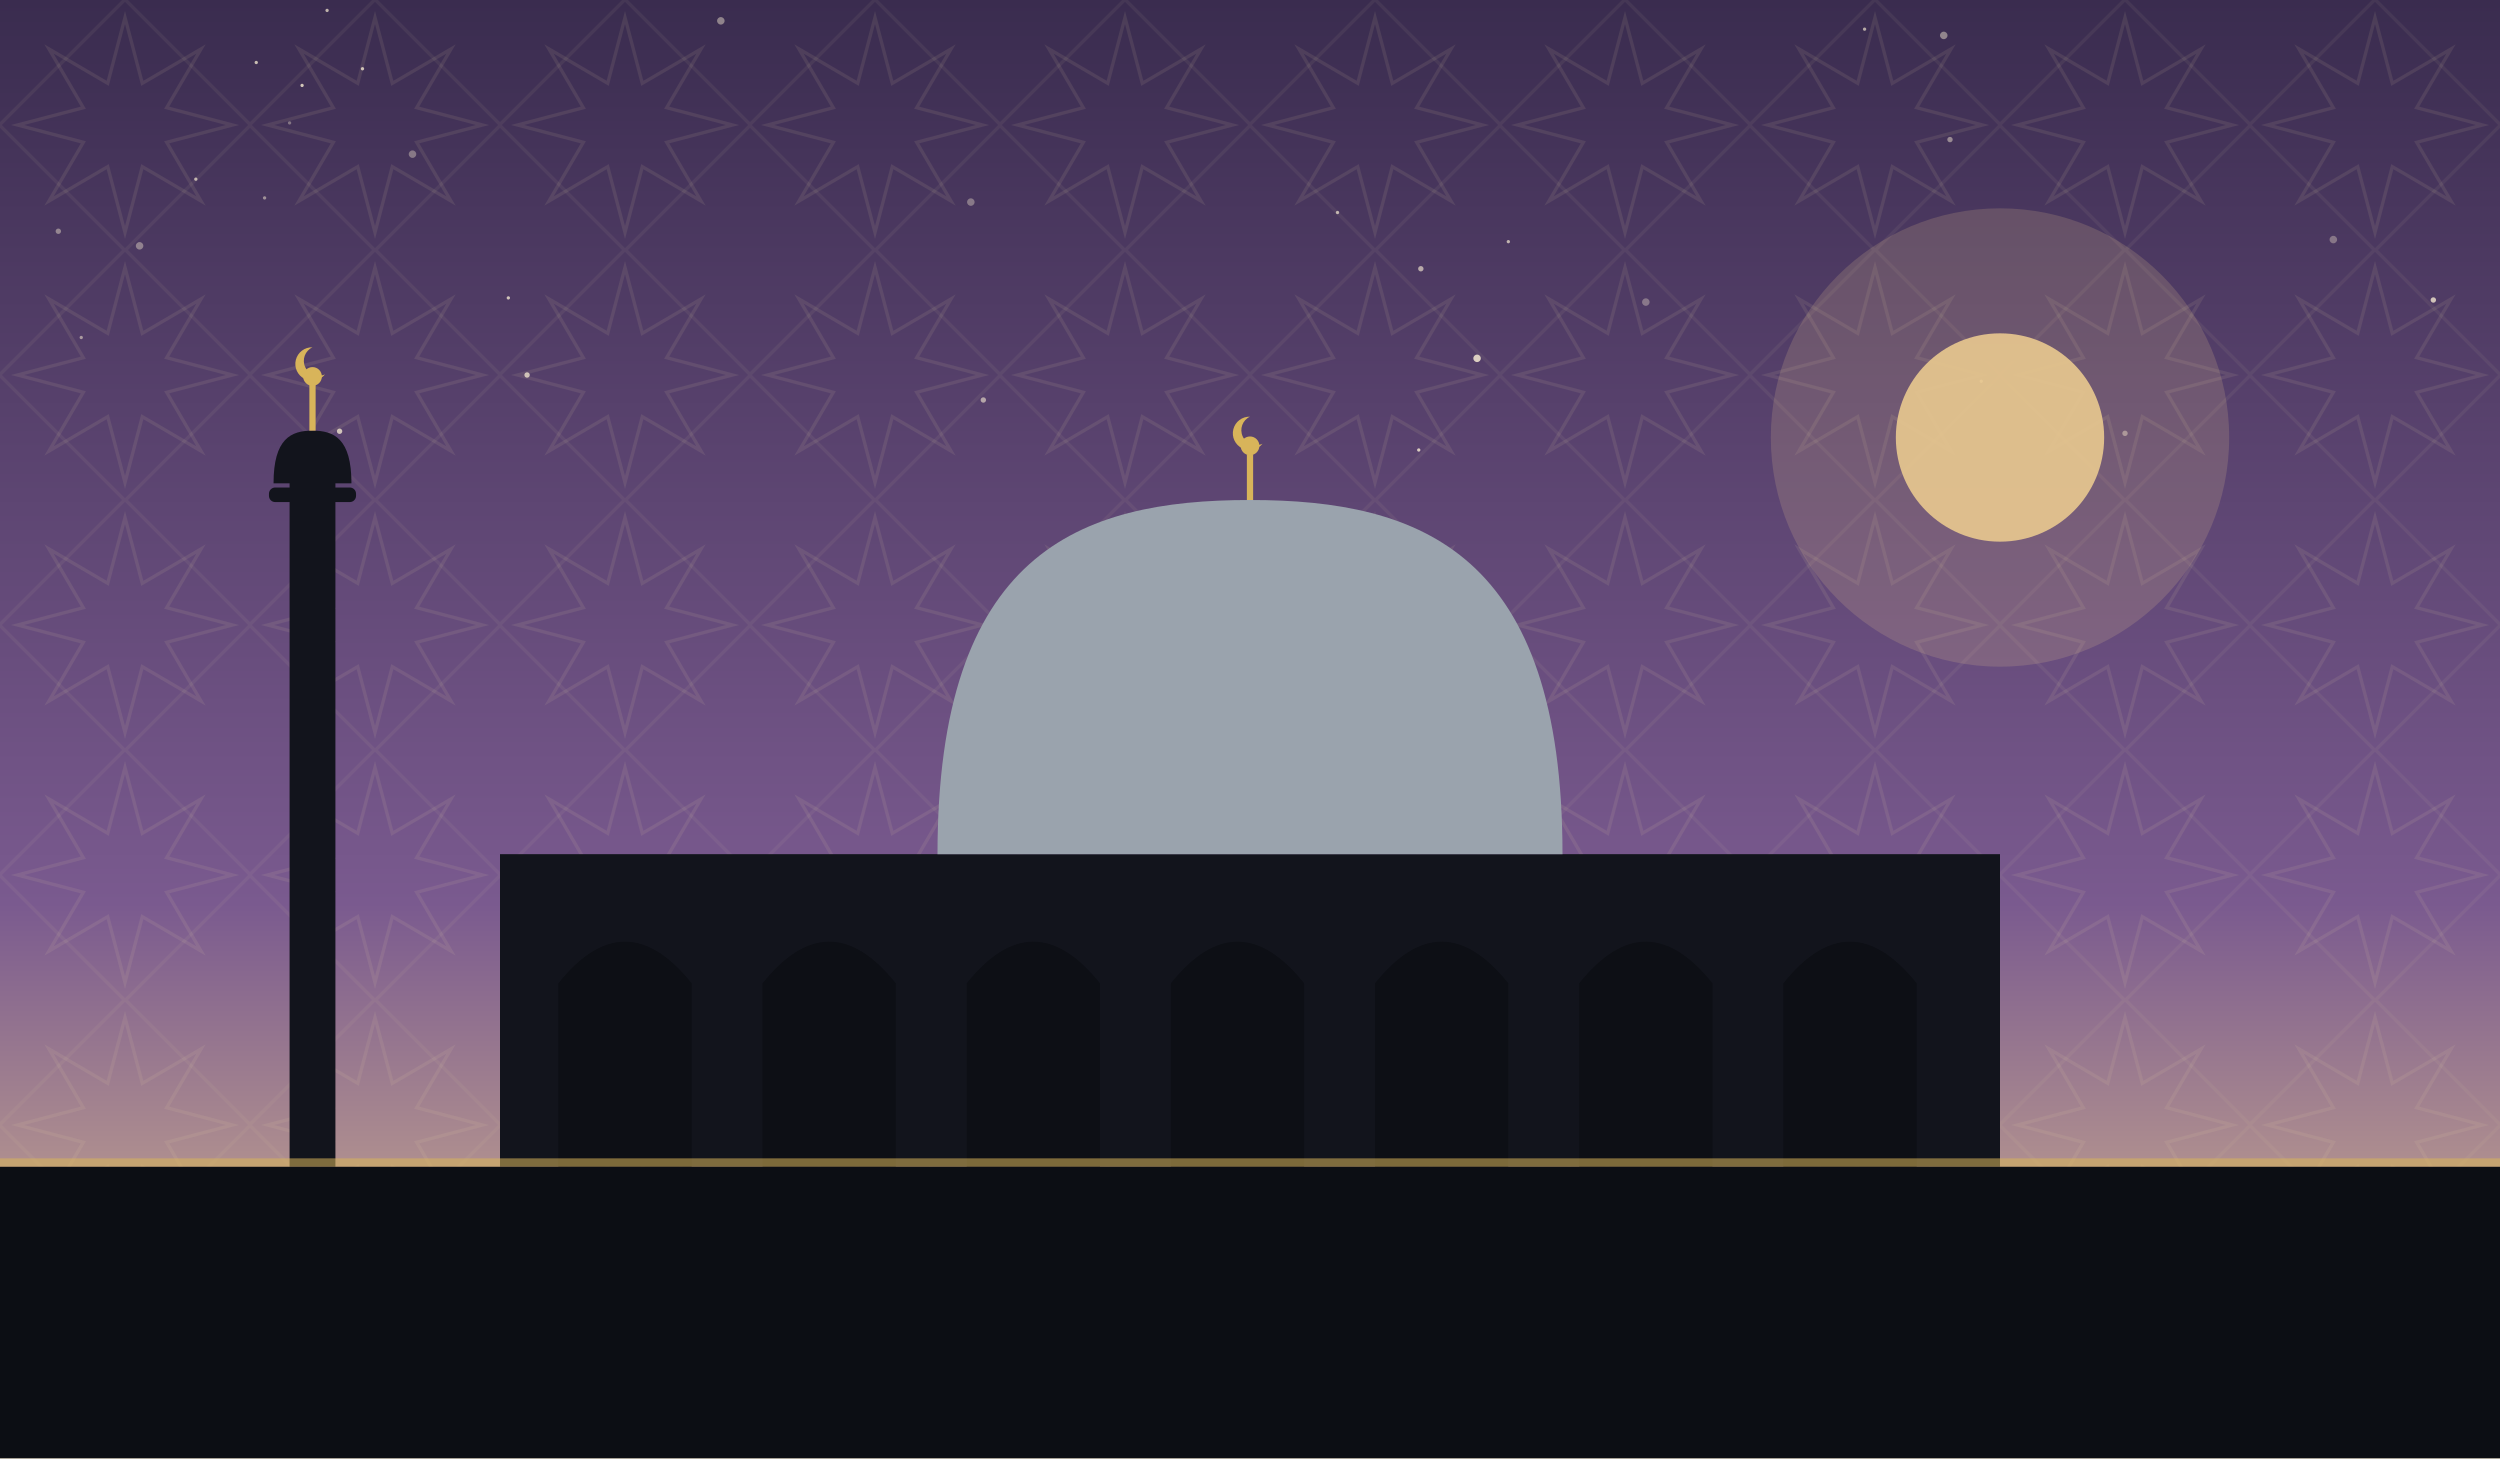
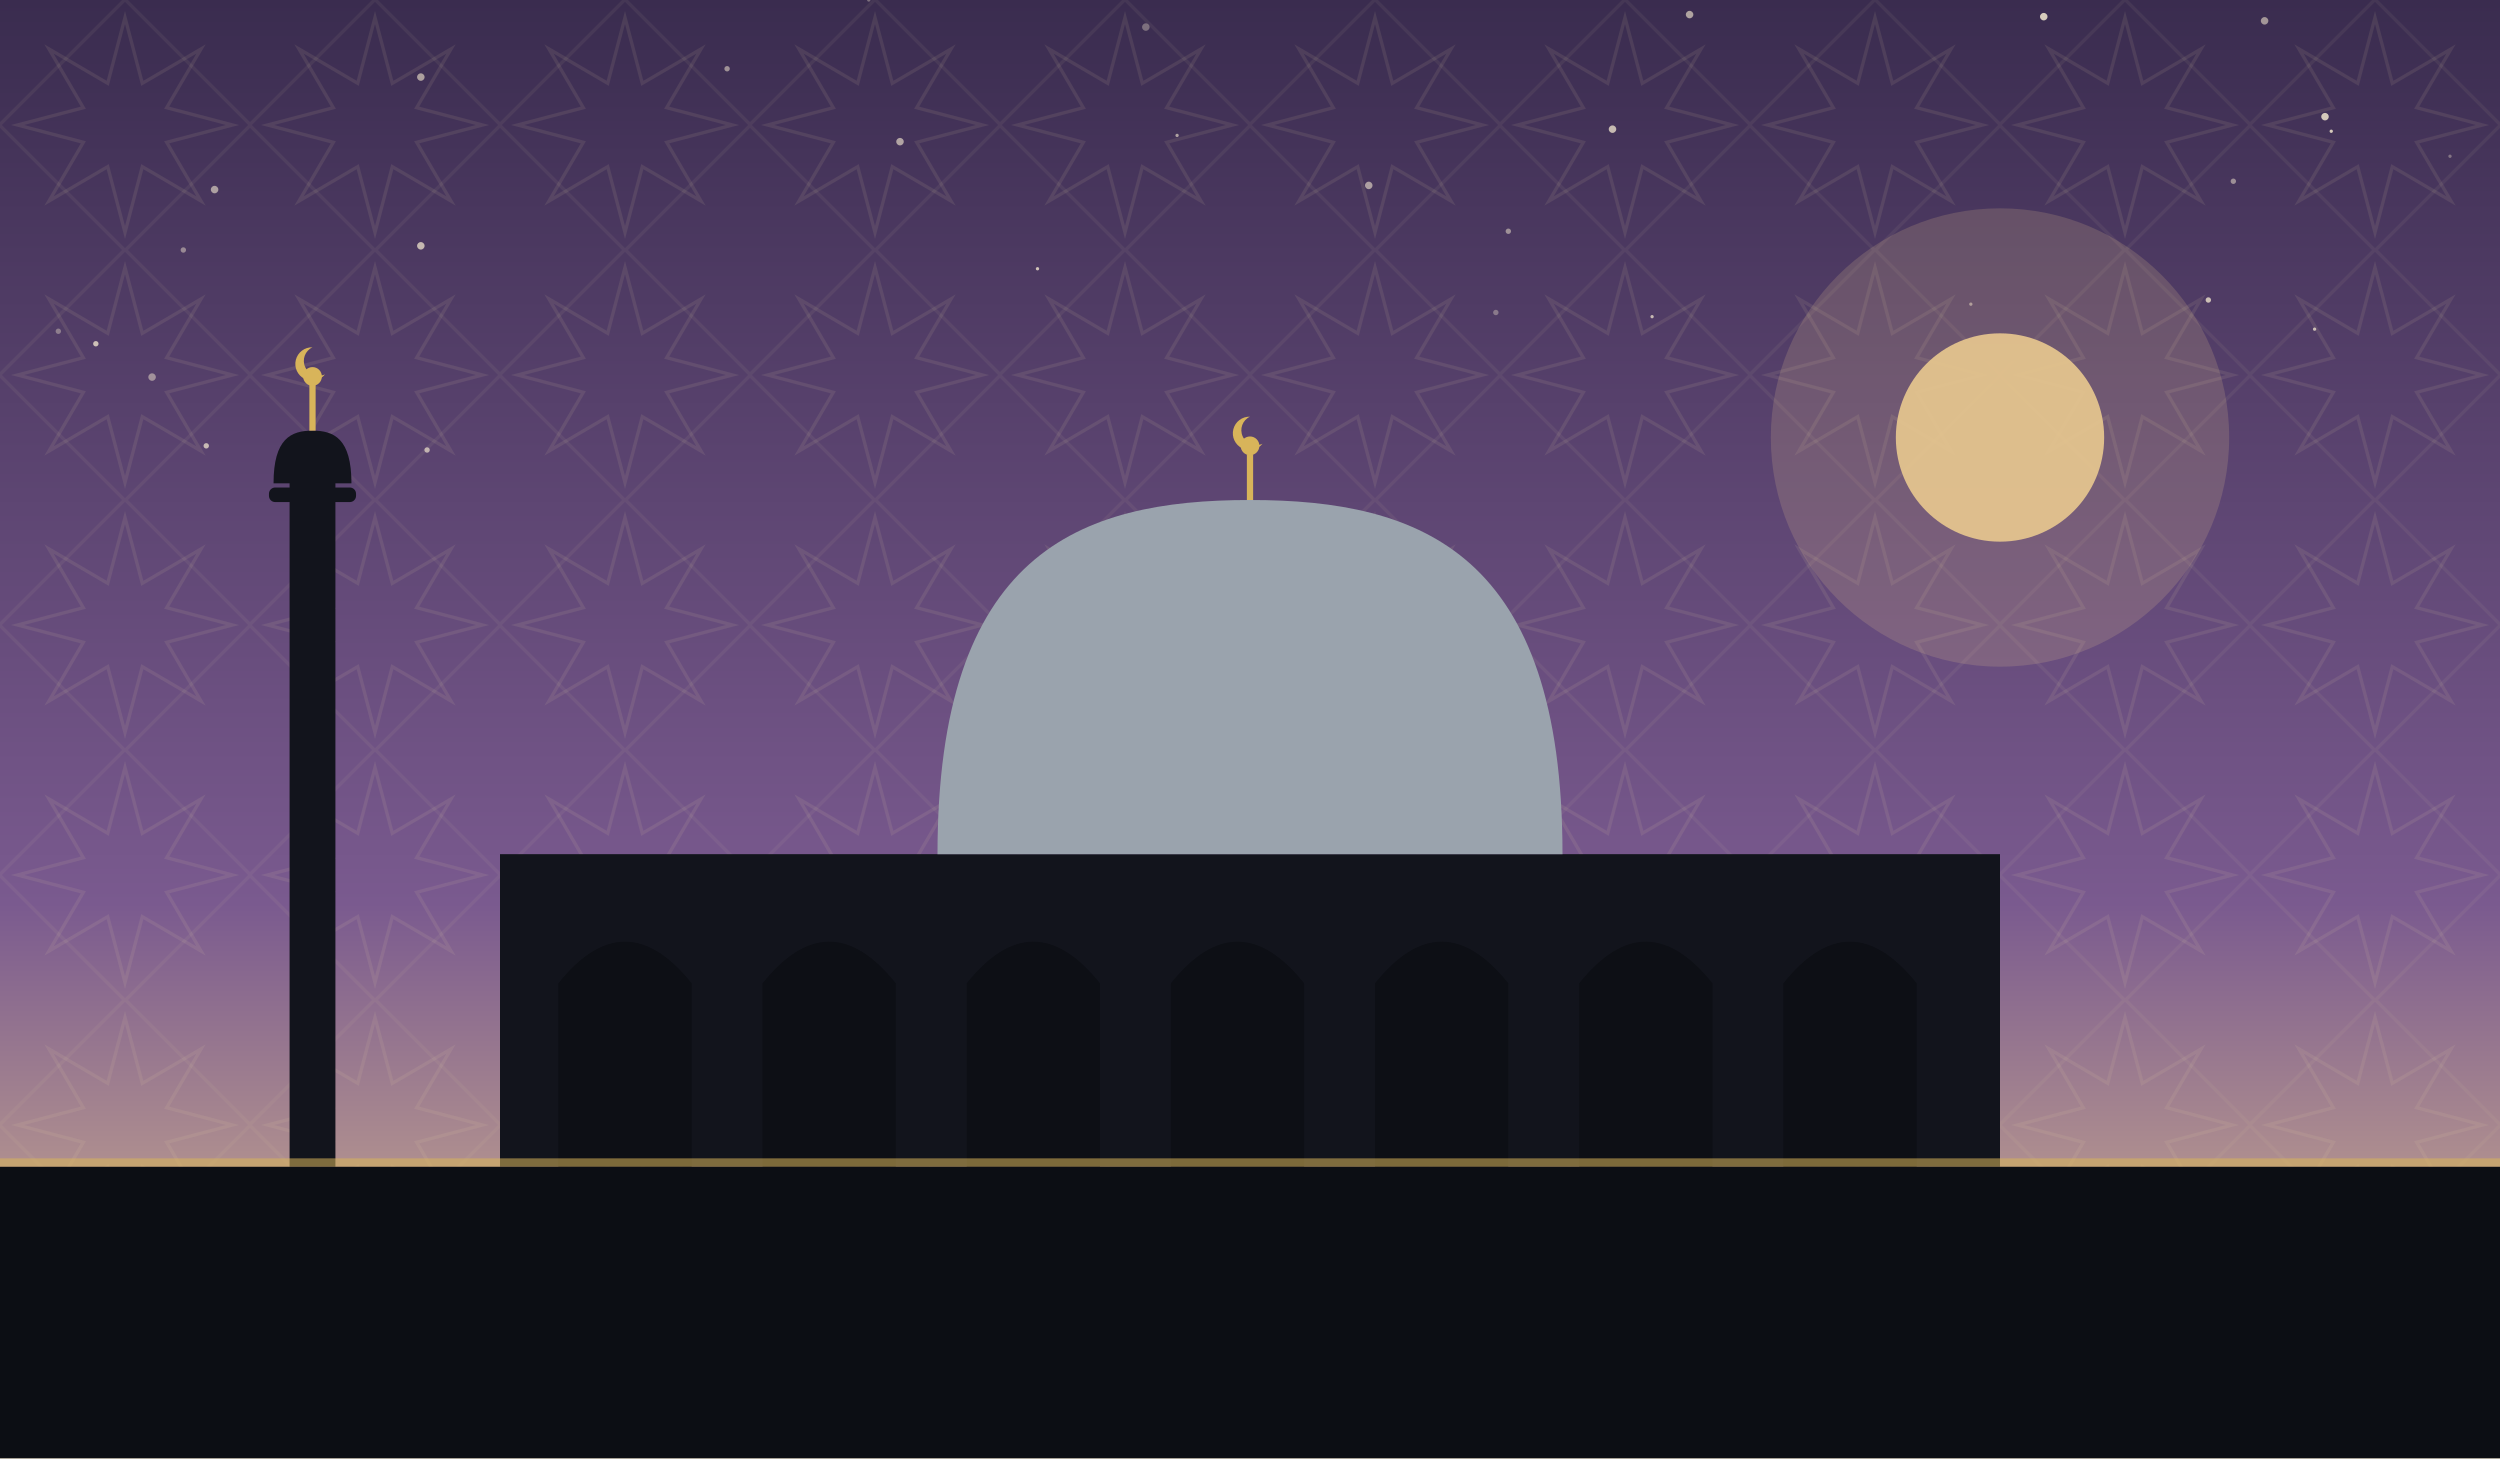
<svg xmlns="http://www.w3.org/2000/svg" viewBox="0 0 1200 700" role="img">
  <defs>
    <linearGradient id="sky" x1="0" y1="0" x2="0" y2="1">
      <stop offset="0" stop-color="#3a2c4f" />
      <stop offset="0.62" stop-color="#7a5a8f" />
      <stop offset="1" stop-color="#e9c98f" />
    </linearGradient>
    <pattern id="g1" width="120" height="120" patternUnits="userSpaceOnUse">
      <polygon points="111.6,60.0 80.0,68.3 96.5,96.5 68.3,80.0 60.0,111.6 51.7,80.0 23.5,96.5 40.0,68.3 8.4,60.0 40.0,51.7 23.5,23.5 51.7,40.0 60.0,8.4 68.3,40.0 96.5,23.5 80.0,51.7" fill="none" stroke="#e8d9a8" stroke-width="1.6" opacity="0.1" />
      <rect x="17.4" y="17.4" width="85.2" height="85.2" fill="none" stroke="#e8d9a8" stroke-width="1.6" opacity="0.07" transform="rotate(45 60.0 60.0)" />
    </pattern>
  </defs>
  <rect width="1200" height="700" fill="url(#sky)" />
  <rect width="1200" height="700" fill="url(#g1)" />
-   <circle cx="642" cy="102" r="0.8" fill="#f7ecd2" opacity="0.69" />
-   <circle cx="244" cy="143" r="0.8" fill="#f7ecd2" opacity="0.77" />
-   <circle cx="127" cy="95" r="0.8" fill="#f7ecd2" opacity="0.50" />
-   <circle cx="123" cy="30" r="0.8" fill="#f7ecd2" opacity="0.75" />
-   <circle cx="1168" cy="144" r="1.3" fill="#f7ecd2" opacity="0.77" />
-   <circle cx="790" cy="145" r="1.8" fill="#f7ecd2" opacity="0.35" />
-   <circle cx="933" cy="17" r="1.8" fill="#f7ecd2" opacity="0.46" />
-   <circle cx="709" cy="172" r="1.8" fill="#f7ecd2" opacity="0.83" />
-   <circle cx="94" cy="86" r="0.8" fill="#f7ecd2" opacity="0.69" />
-   <circle cx="936" cy="67" r="1.3" fill="#f7ecd2" opacity="0.47" />
-   <circle cx="139" cy="59" r="0.8" fill="#f7ecd2" opacity="0.36" />
-   <circle cx="895" cy="14" r="0.8" fill="#f7ecd2" opacity="0.65" />
-   <circle cx="1020" cy="208" r="1.3" fill="#f7ecd2" opacity="0.45" />
-   <circle cx="682" cy="129" r="1.3" fill="#f7ecd2" opacity="0.63" />
-   <circle cx="145" cy="41" r="0.8" fill="#f7ecd2" opacity="0.80" />
-   <circle cx="681" cy="216" r="0.8" fill="#f7ecd2" opacity="0.81" />
-   <circle cx="346" cy="10" r="1.8" fill="#f7ecd2" opacity="0.45" />
-   <circle cx="28" cy="111" r="1.3" fill="#f7ecd2" opacity="0.43" />
-   <circle cx="951" cy="183" r="0.8" fill="#f7ecd2" opacity="0.68" />
-   <circle cx="67" cy="118" r="1.8" fill="#f7ecd2" opacity="0.41" />
-   <circle cx="472" cy="192" r="1.3" fill="#f7ecd2" opacity="0.59" />
-   <circle cx="174" cy="33" r="0.8" fill="#f7ecd2" opacity="0.77" />
-   <circle cx="157" cy="5" r="0.8" fill="#f7ecd2" opacity="0.70" />
-   <circle cx="253" cy="180" r="1.3" fill="#f7ecd2" opacity="0.75" />
-   <circle cx="198" cy="74" r="1.8" fill="#f7ecd2" opacity="0.37" />
-   <circle cx="1120" cy="115" r="1.8" fill="#f7ecd2" opacity="0.35" />
-   <circle cx="163" cy="207" r="1.3" fill="#f7ecd2" opacity="0.76" />
-   <circle cx="39" cy="162" r="0.8" fill="#f7ecd2" opacity="0.53" />
-   <circle cx="724" cy="116" r="0.8" fill="#f7ecd2" opacity="0.69" />
-   <circle cx="466" cy="97" r="1.8" fill="#f7ecd2" opacity="0.37" />
+   <circle cx="1116" cy="56" r="1.8" fill="#f7ecd2" opacity="0.81" />
+   <circle cx="46" cy="165" r="1.3" fill="#f7ecd2" opacity="0.75" />
+   <circle cx="73" cy="181" r="1.8" fill="#f7ecd2" opacity="0.48" />
+   <circle cx="981" cy="8" r="1.8" fill="#f7ecd2" opacity="0.83" />
+   <circle cx="202" cy="118" r="1.8" fill="#f7ecd2" opacity="0.71" />
+   <circle cx="1072" cy="87" r="1.3" fill="#f7ecd2" opacity="0.49" />
+   <circle cx="1119" cy="63" r="0.8" fill="#f7ecd2" opacity="0.82" />
+   <circle cx="1087" cy="10" r="1.8" fill="#f7ecd2" opacity="0.55" />
+   <circle cx="88" cy="120" r="1.3" fill="#f7ecd2" opacity="0.45" />
+   <circle cx="498" cy="129" r="0.8" fill="#f7ecd2" opacity="0.77" />
+   <circle cx="565" cy="65" r="0.8" fill="#f7ecd2" opacity="0.60" />
+   <circle cx="793" cy="152" r="0.8" fill="#f7ecd2" opacity="0.71" />
+   <circle cx="774" cy="62" r="1.8" fill="#f7ecd2" opacity="0.73" />
+   <circle cx="724" cy="111" r="1.3" fill="#f7ecd2" opacity="0.49" />
+   <circle cx="811" cy="7" r="1.8" fill="#f7ecd2" opacity="0.62" />
+   <circle cx="99" cy="214" r="1.3" fill="#f7ecd2" opacity="0.71" />
+   <circle cx="1060" cy="144" r="1.3" fill="#f7ecd2" opacity="0.75" />
+   <circle cx="550" cy="13" r="1.8" fill="#f7ecd2" opacity="0.35" />
+   <circle cx="657" cy="89" r="1.8" fill="#f7ecd2" opacity="0.58" />
+   <circle cx="205" cy="216" r="1.3" fill="#f7ecd2" opacity="0.65" />
+   <circle cx="946" cy="146" r="0.8" fill="#f7ecd2" opacity="0.51" />
+   <circle cx="1176" cy="75" r="0.8" fill="#f7ecd2" opacity="0.35" />
+   <circle cx="103" cy="91" r="1.8" fill="#f7ecd2" opacity="0.58" />
+   <circle cx="1111" cy="158" r="0.8" fill="#f7ecd2" opacity="0.73" />
+   <circle cx="432" cy="68" r="1.8" fill="#f7ecd2" opacity="0.61" />
+   <circle cx="202" cy="37" r="1.8" fill="#f7ecd2" opacity="0.59" />
+   <circle cx="349" cy="33" r="1.3" fill="#f7ecd2" opacity="0.52" />
+   <circle cx="417" cy="0" r="0.8" fill="#f7ecd2" opacity="0.35" />
+   <circle cx="718" cy="150" r="1.3" fill="#f7ecd2" opacity="0.35" />
+   <circle cx="28" cy="159" r="1.3" fill="#f7ecd2" opacity="0.37" />
  <circle cx="960" cy="210" r="110" fill="#e9c98f" opacity="0.18" />
  <circle cx="960" cy="210" r="50" fill="#e9c98f" opacity="0.9" />
  <rect x="240" y="410" width="720" height="150" fill="#12141c" />
  <path d="M 268 560 L 268 472 Q 300 432 332 472 L 332 560 Z" fill="#0c0e14" opacity="0.9" />
  <path d="M 366 560 L 366 472 Q 398 432 430 472 L 430 560 Z" fill="#0c0e14" opacity="0.9" />
  <path d="M 464 560 L 464 472 Q 496 432 528 472 L 528 560 Z" fill="#0c0e14" opacity="0.9" />
  <path d="M 562 560 L 562 472 Q 594 432 626 472 L 626 560 Z" fill="#0c0e14" opacity="0.9" />
  <path d="M 660 560 L 660 472 Q 692 432 724 472 L 724 560 Z" fill="#0c0e14" opacity="0.9" />
  <path d="M 758 560 L 758 472 Q 790 432 822 472 L 822 560 Z" fill="#0c0e14" opacity="0.9" />
  <path d="M 856 560 L 856 472 Q 888 432 920 472 L 920 560 Z" fill="#0c0e14" opacity="0.9" />
  <path d="M 450 410 C 450 265.5, 517.5 240, 600 240 C 682.5 240, 750 265.5, 750 410 Z" fill="#9aa3ad" />
  <line x1="600" y1="240" x2="600" y2="218" stroke="#d8b45a" stroke-width="3" />
  <circle cx="600" cy="214" r="4.5" fill="#d8b45a" />
  <path d="M 600 200 a 8 8 0 1 0 6 13 a 6.4 6.4 0 1 1 -6 -13 Z" fill="#d8b45a" />
  <rect x="139.0" y="230" width="22" height="330" fill="#12141c" />
  <rect x="129.1" y="234" width="41.8" height="7" rx="3" fill="#12141c" />
  <path d="M 131.3 232 C 131.3 210.495, 139.715 206.7, 150 206.7 C 160.285 206.7, 168.7 210.495, 168.7 232 Z" fill="#12141c" />
  <line x1="150" y1="206.7" x2="150" y2="184.7" stroke="#d8b45a" stroke-width="3" />
  <circle cx="150" cy="180.7" r="4.5" fill="#d8b45a" />
  <path d="M 150 166.7 a 8 8 0 1 0 6 13 a 6.4 6.4 0 1 1 -6 -13 Z" fill="#d8b45a" />
  <rect x="0" y="560" width="1200" height="140" fill="#0c0e14" />
  <rect x="0" y="556" width="1200" height="4" fill="#d8b45a" opacity="0.55" />
</svg>
